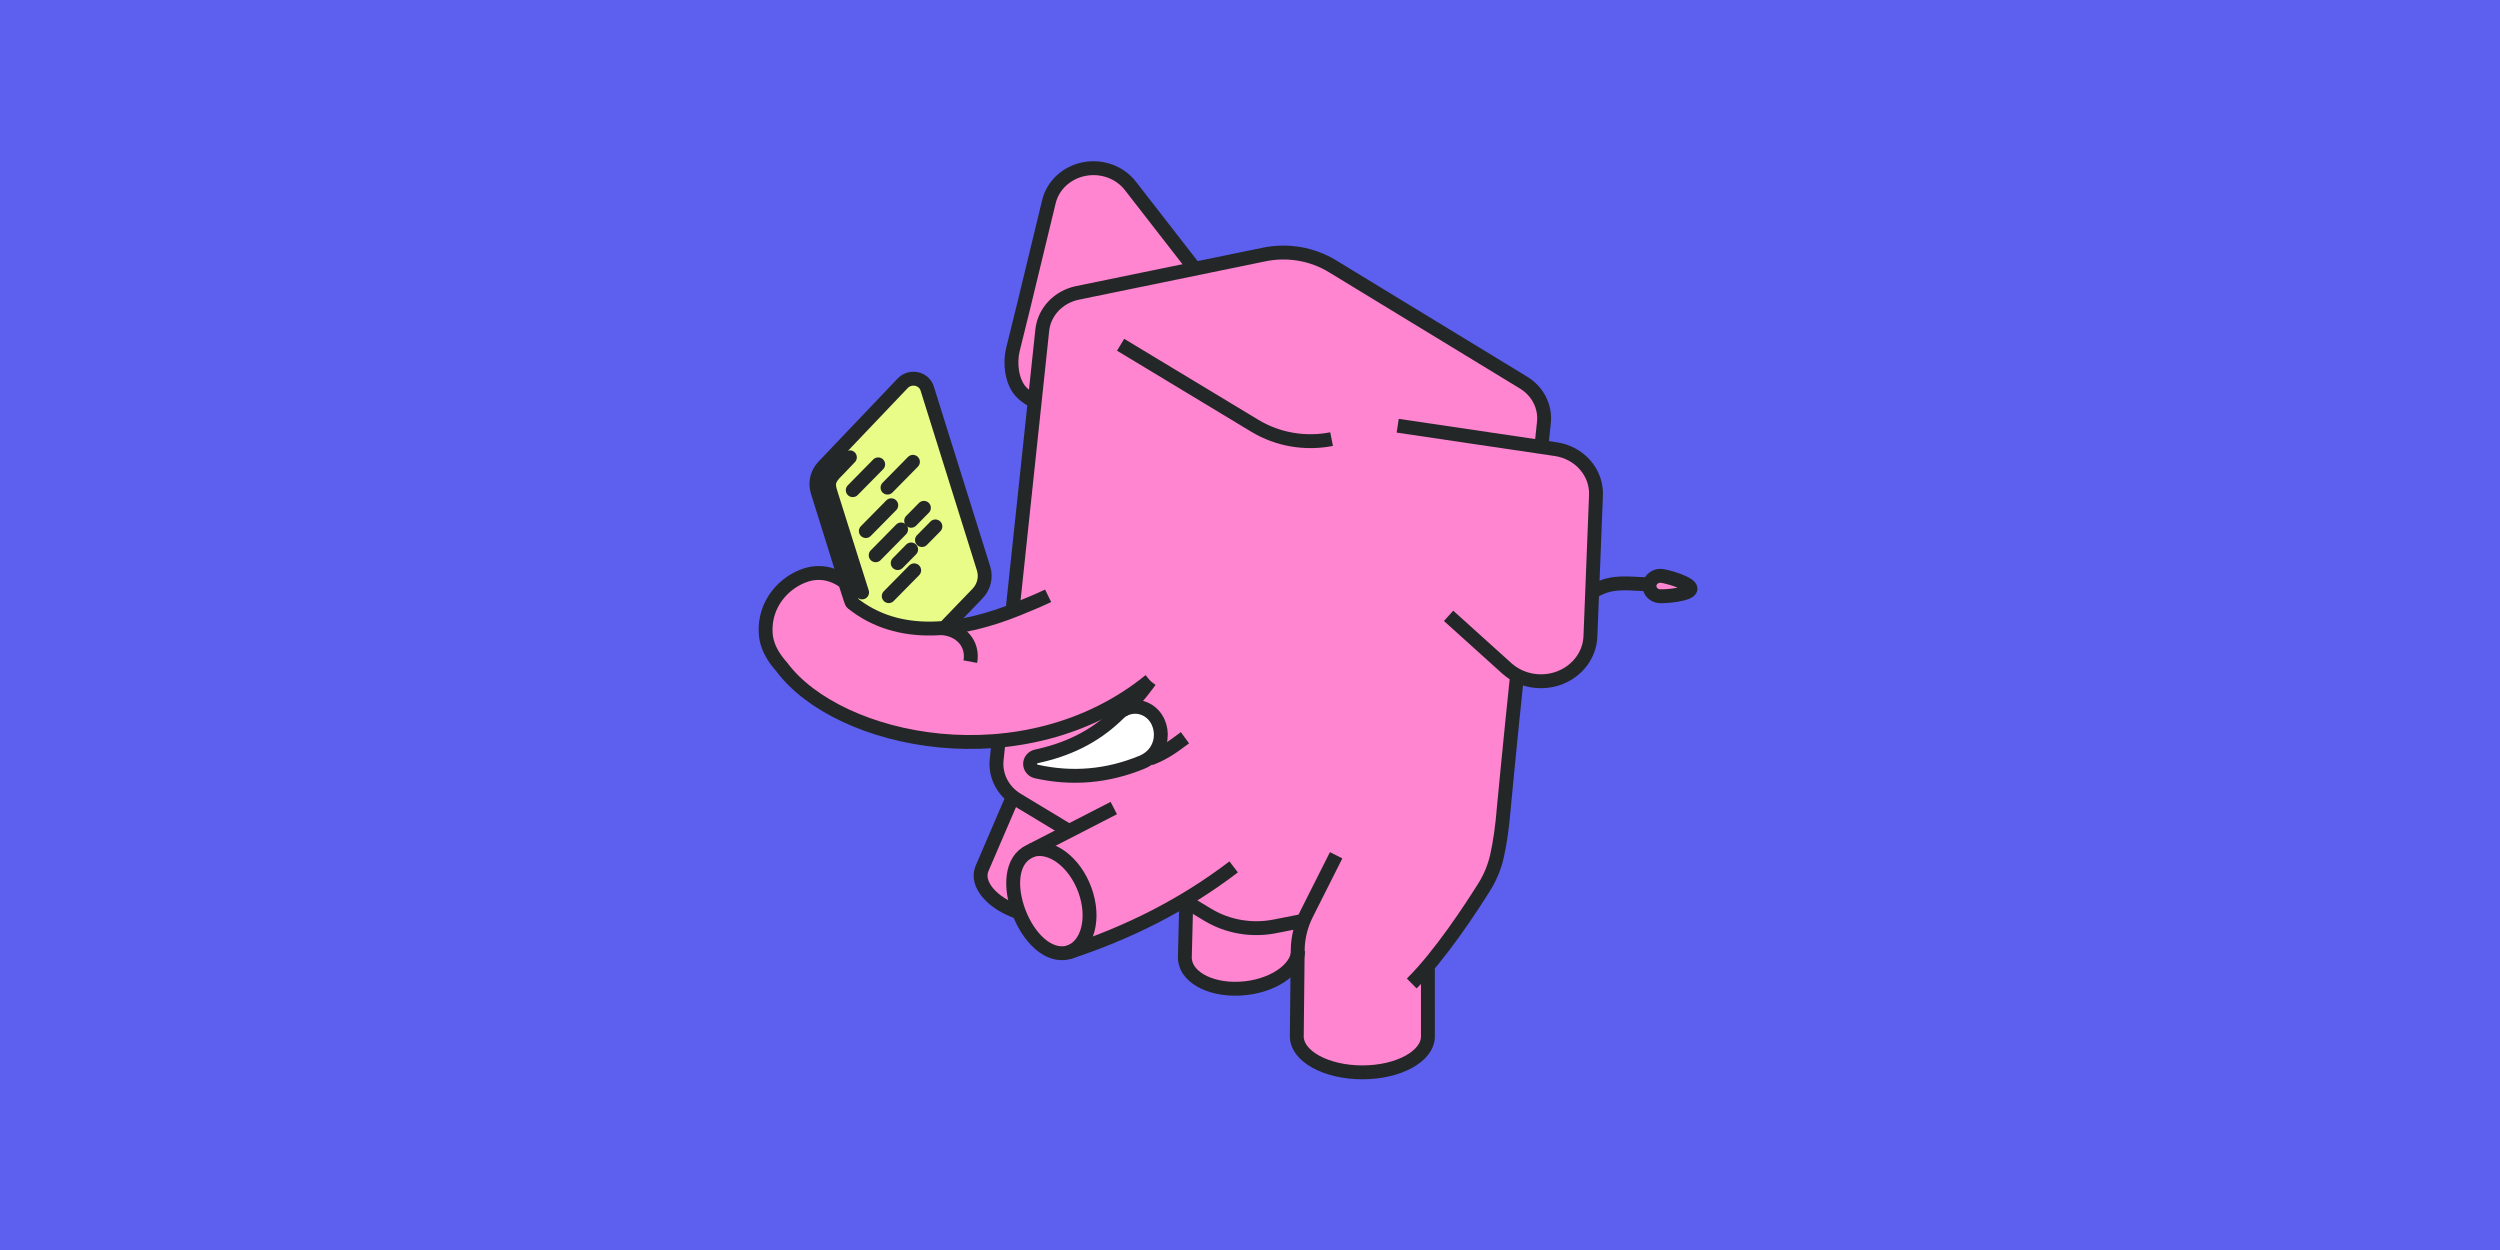
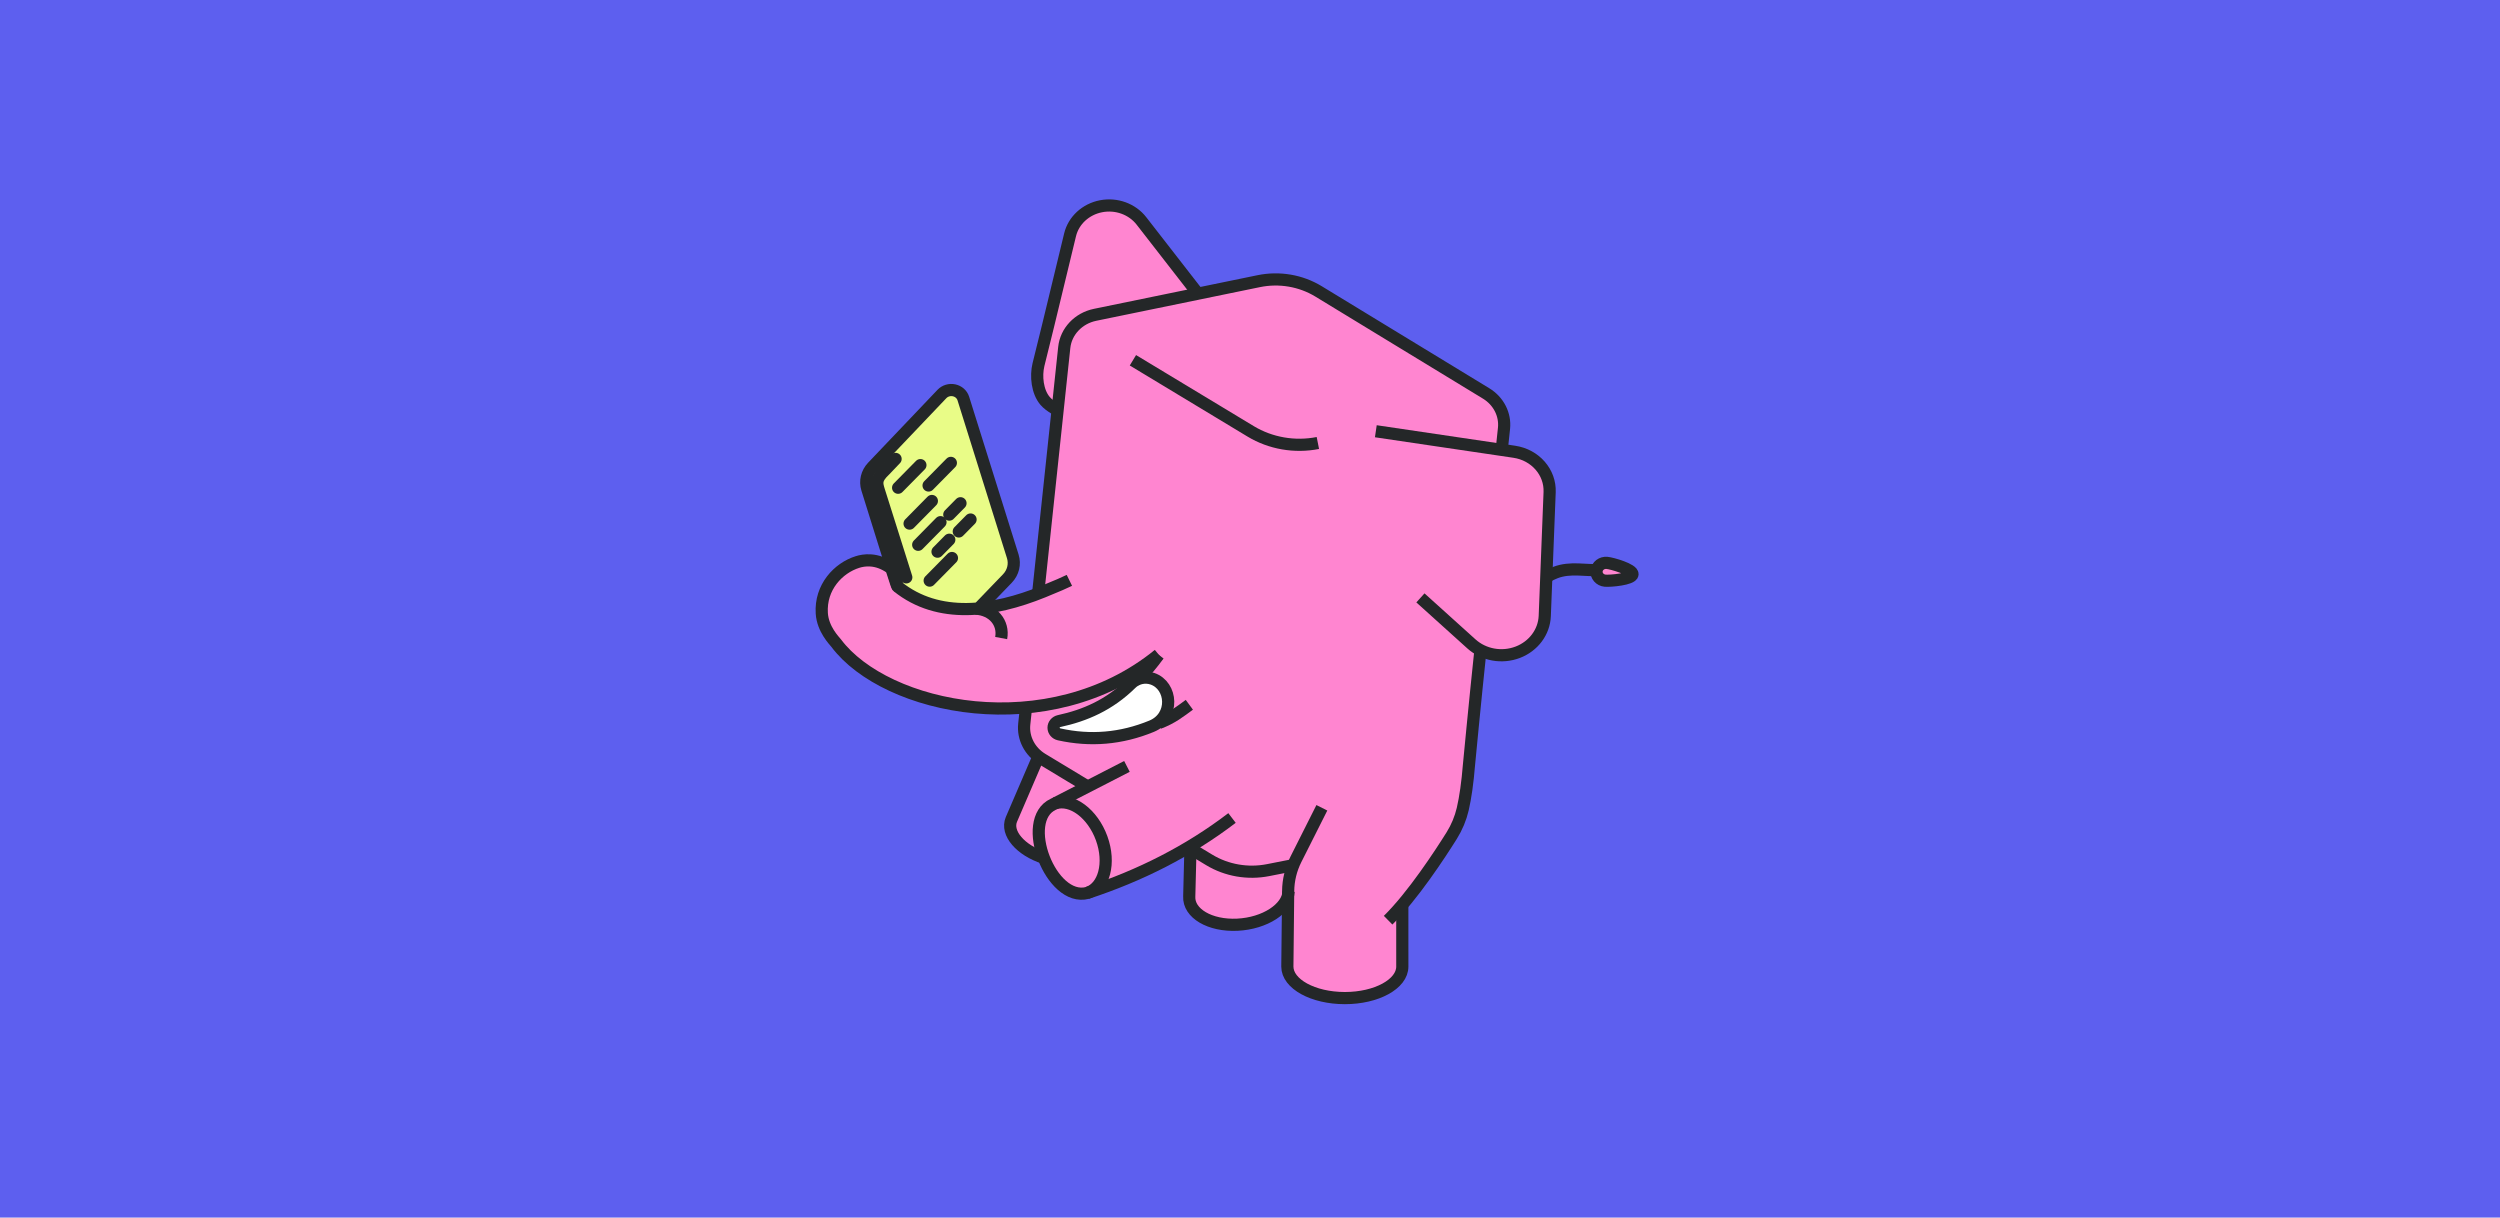
- <svg xmlns="http://www.w3.org/2000/svg" width="360" height="180" viewBox="0 0 360 180" fill="none">
-   <rect width="360" height="180" fill="#5D5FEF" />
-   <path fill-rule="evenodd" clip-rule="evenodd" d="M135.821 90.256C131.19 90.584 126.74 89.637 122.981 86.623C122.793 86.471 122.074 83.755 121.89 83.597C121.868 83.581 121.845 83.566 121.825 83.551L117.752 70.042C117.441 69.016 117.723 67.909 118.494 67.128L130.594 54.847C130.992 54.444 131.592 54.272 132.162 54.402C132.732 54.53 133.184 54.939 133.345 55.47L141.493 82.498C141.803 83.526 141.519 84.634 140.746 85.418L135.971 90.244C135.921 90.248 135.872 90.252 135.821 90.256Z" fill="#E9FC87" />
-   <path fill-rule="evenodd" clip-rule="evenodd" d="M171.09 129.59C172.204 130.291 173.47 131.103 174.17 131.525C177.036 133.255 180.506 133.855 183.837 133.197C184.864 132.995 186.529 132.769 187.931 132.529C187.426 133.843 187.158 135.232 187.142 136.639L187.135 137.29C186.559 139.832 183.001 141.964 178.805 142.17C174.301 142.392 170.756 140.313 170.894 137.531L171.09 129.59Z" fill="#FF85D0" />
-   <path fill-rule="evenodd" clip-rule="evenodd" d="M147.002 131.187C145.663 127.683 145.765 123.674 148.56 122.386L148.86 122.233C151.621 121.383 155.037 123.945 156.503 127.981C157.97 132.016 156.935 136.014 154.199 136.935C154.185 136.938 154.171 136.944 154.156 136.948C151.16 137.731 148.351 134.714 147.002 131.187Z" fill="#FF85D0" />
-   <path fill-rule="evenodd" clip-rule="evenodd" d="M146.126 114.551C146.318 114.7 146.523 114.841 146.738 114.969L154.211 119.481L148.56 122.385C145.765 123.673 145.663 127.682 147.002 131.186C143.134 129.915 140.75 127.105 141.675 124.894L146.126 114.551Z" fill="#FF85D0" />
-   <path fill-rule="evenodd" clip-rule="evenodd" d="M121.825 83.55C121.845 83.566 121.868 83.581 121.89 83.596C122.074 83.755 122.793 86.47 122.981 86.623C126.74 89.636 131.19 90.584 135.821 90.255C135.864 90.257 135.909 90.259 135.951 90.263L135.971 90.244C139.308 89.986 142.734 89.071 146.059 87.79L150.361 47.347C150.641 44.712 152.69 42.547 155.435 41.983L182.316 36.454C185.695 35.758 189.229 36.362 192.133 38.13L219.662 54.893C221.706 56.137 222.84 58.355 222.597 60.636L222.222 64.177L224.295 64.483C227.733 64.993 230.224 67.844 230.094 71.119L229.295 91.448C229.189 94.088 227.451 96.425 224.853 97.419C222.826 98.191 220.572 98.036 218.718 97.065C217.854 105.241 216.84 115.829 216.84 115.829C216.599 118.848 216.252 121.263 215.808 123.168C215.453 124.695 214.844 126.161 214.002 127.508C212.438 130.013 209.213 134.96 205.895 138.871V149.048C205.895 151.904 201.661 154.222 196.45 154.222C191.239 154.222 187.007 151.904 187.007 149.048L187.141 136.639C187.158 135.233 187.425 133.844 187.93 132.529C186.529 132.77 184.863 132.995 183.837 133.198C180.506 133.855 177.036 133.255 174.169 131.526C173.47 131.104 172.204 130.292 171.09 129.59C171.003 129.535 170.916 129.481 170.831 129.428C165.625 132.527 160.065 135 154.199 136.933C156.936 136.012 157.97 132.015 156.504 127.98C155.037 123.944 151.621 121.382 148.86 122.232L154.211 119.481L146.738 114.969C146.523 114.841 146.319 114.7 146.126 114.551C144.456 113.263 143.562 111.264 143.781 109.212C143.848 108.574 143.925 107.427 144.006 106.472C130.783 107.655 118.072 102.815 112.894 95.902C112.616 95.533 110.699 93.653 110.532 91.008C110.261 86.73 113.228 83.57 116.409 82.58C117.377 82.28 119.472 81.88 121.825 83.55Z" fill="#FF85D0" />
-   <path fill-rule="evenodd" clip-rule="evenodd" d="M172.326 38.508L155.435 41.983C152.69 42.547 150.641 44.712 150.361 47.347L149.266 57.642C148.804 57.398 147.812 56.826 147.213 56.127C145.929 54.625 145.668 52.057 146.122 50.175L147.718 43.718L151.319 28.845C151.891 26.479 153.877 24.645 156.4 24.154C158.924 23.663 161.52 24.603 163.041 26.561L172.326 38.508Z" fill="#FF85D0" />
-   <path d="M170.568 129.704C171.787 130.44 172.914 131.121 173.91 131.722C176.775 133.452 180.247 134.053 183.578 133.395C184.813 133.151 186.218 132.875 187.73 132.576M221.948 64.378L222.324 60.838C222.567 58.556 221.433 56.338 219.388 55.093C213.013 51.21 199.077 42.723 191.857 38.327C188.953 36.558 185.419 35.953 182.041 36.648C174.826 38.132 162.005 40.768 155.161 42.175C152.416 42.739 150.368 44.904 150.088 47.538L145.793 87.982M143.809 106.658L143.518 109.403C143.275 111.694 144.418 113.92 146.477 115.163C148.41 116.33 151.034 117.913 153.95 119.674M203.288 141.622C207.34 137.633 211.805 130.803 213.74 127.71C214.58 126.362 215.189 124.897 215.546 123.37C215.986 121.464 216.335 119.051 216.577 116.031C216.577 116.031 217.577 105.536 218.455 97.27" stroke="#242728" stroke-width="2" stroke-miterlimit="1.5" stroke-linejoin="round" />
-   <path d="M161.366 49.645C171.888 55.997 172.753 56.518 180.709 61.321C183.982 63.296 187.946 63.982 191.749 63.232" stroke="#242728" stroke-width="2" stroke-miterlimit="1.5" stroke-linejoin="round" />
-   <path d="M149.249 57.966C149.249 57.966 147.743 57.258 146.943 56.323C145.658 54.82 145.397 52.251 145.851 50.369L147.447 43.912C148.546 39.367 149.864 33.922 151.044 29.038C151.617 26.671 153.604 24.838 156.126 24.346C158.649 23.855 161.244 24.796 162.767 26.755C166.017 30.938 169.567 35.505 172.177 38.864" stroke="#242728" stroke-width="2" stroke-miterlimit="1.5" stroke-linejoin="round" />
-   <path d="M201.269 61.304C201.269 61.304 215.583 63.425 224.02 64.675C227.458 65.185 229.949 68.035 229.821 71.311C229.615 76.569 229.298 84.581 229.02 91.64C228.917 94.28 227.178 96.617 224.578 97.61C221.979 98.602 219.003 98.065 216.976 96.238C212.578 92.272 208.595 88.679 208.595 88.679" stroke="#242728" stroke-width="2" stroke-miterlimit="1.5" stroke-linejoin="round" />
-   <path d="M229.403 85.186C229.827 84.933 230.286 84.705 230.788 84.51C233.221 83.572 235.815 84.251 237.973 84.1" stroke="#242728" stroke-width="2" stroke-miterlimit="1.5" stroke-linejoin="round" />
-   <path fill-rule="evenodd" clip-rule="evenodd" d="M243.439 84.806C243.353 85.613 239.784 85.93 238.927 85.848C238.07 85.767 237.445 85.046 237.532 84.24C237.618 83.432 238.384 82.843 239.241 82.925C240.098 83.007 243.526 83.999 243.439 84.806Z" fill="#FF85D0" stroke="#242728" stroke-width="2" stroke-miterlimit="1.5" stroke-linejoin="round" />
-   <path d="M150.932 85.796C150.213 86.148 148.918 86.725 146.586 87.668C138.365 90.992 129.431 92.211 122.709 86.82C122.52 86.669 121.801 83.952 121.617 83.794C119.24 82.07 117.115 82.474 116.137 82.778C112.957 83.767 109.99 86.929 110.259 91.208C110.426 93.853 112.344 95.734 112.62 96.102C120.758 106.968 147.497 112.71 165.598 97.993" stroke="#242728" stroke-width="2" stroke-miterlimit="1.5" stroke-linejoin="round" />
-   <path d="M135.517 90.443C138.403 90.601 140.193 92.775 139.726 95.276" stroke="#242728" stroke-width="2" stroke-miterlimit="1.5" stroke-linejoin="round" />
-   <path fill-rule="evenodd" clip-rule="evenodd" d="M164.587 101.967C163.359 101.543 161.982 101.847 161.082 102.74C157.506 106.275 153.477 108.001 149.249 108.913C148.709 109.033 148.328 109.487 148.332 110.008C148.334 110.53 148.718 110.984 149.258 111.1C154.383 112.234 159.441 111.82 164.431 109.765C168.25 108.192 167.837 103.096 164.587 101.967Z" fill="white" stroke="#242728" stroke-width="2" stroke-miterlimit="1.5" stroke-linejoin="round" />
-   <path d="M161.705 102.255C163.554 100.865 164.456 99.548 165.605 98.028" stroke="#242728" stroke-width="2" stroke-miterlimit="1.5" stroke-linejoin="round" />
-   <path d="M165.616 109.234C167.809 108.399 169.073 107.38 170.635 106.233" stroke="#242728" stroke-width="2" stroke-miterlimit="1.5" stroke-linejoin="round" />
-   <path d="M192.404 123.158C192.404 123.158 189.766 128.399 188.141 131.625C187.323 133.253 186.888 135.029 186.869 136.831C186.821 141.193 186.737 149.241 186.737 149.241C186.737 152.098 190.968 154.417 196.181 154.418C201.391 154.419 205.621 152.101 205.621 149.245L205.618 139.371" stroke="#242728" stroke-width="2" stroke-miterlimit="1.5" stroke-linejoin="round" />
-   <path d="M145.885 114.662L141.402 125.085C140.471 127.31 142.887 130.139 146.793 131.399" stroke="#242728" stroke-width="2" stroke-miterlimit="1.5" stroke-linejoin="round" />
-   <path d="M170.818 129.918L170.62 137.724C170.483 140.507 174.028 142.587 178.532 142.366C183.034 142.145 186.801 139.706 186.938 136.923" stroke="#242728" stroke-width="2" stroke-miterlimit="1.5" stroke-linejoin="round" />
-   <path d="M148.542 122.438C151.311 121.545 154.757 124.114 156.23 128.171C157.704 132.228 156.652 136.247 153.883 137.139" stroke="#242728" stroke-width="2" stroke-miterlimit="1.5" stroke-linejoin="round" />
-   <path d="M160.385 116.358L148.289 122.578C142.683 125.16 147.916 138.703 153.886 137.143C162.522 134.301 170.497 130.294 177.647 124.832" stroke="#242728" stroke-width="2" stroke-miterlimit="1.5" stroke-linejoin="round" />
-   <path d="M122.715 86.755C122.715 86.755 119.196 75.48 117.725 70.768C117.331 69.505 117.66 68.141 118.591 67.16C121.244 64.375 126.786 58.554 130.003 55.174C130.502 54.653 131.261 54.425 131.987 54.578C132.713 54.733 133.293 55.247 133.506 55.919C135.539 62.407 139.975 76.569 141.634 81.86C142.032 83.131 141.697 84.506 140.752 85.489C139.024 87.281 136.446 89.956 136.446 89.956" stroke="#242728" stroke-width="2" stroke-miterlimit="1.5" stroke-linecap="round" stroke-linejoin="round" />
-   <path d="M124.141 85.31C124.141 85.31 121.134 75.839 119.664 71.127C119.27 69.864 119.068 69.164 120.614 67.707C121.474 66.805 122.383 65.852 122.383 65.852" stroke="#242728" stroke-width="2" stroke-miterlimit="1.5" stroke-linecap="round" stroke-linejoin="round" />
-   <path d="M126.459 66.867L122.797 70.584" stroke="#242728" stroke-width="2" stroke-miterlimit="1.5" stroke-linecap="round" stroke-linejoin="round" />
-   <path d="M129.758 76.24L126.096 79.957" stroke="#242728" stroke-width="2" stroke-miterlimit="1.5" stroke-linecap="round" stroke-linejoin="round" />
-   <path d="M133.044 73.128L131.204 74.996" stroke="#242728" stroke-width="2" stroke-miterlimit="1.5" stroke-linecap="round" stroke-linejoin="round" />
-   <path d="M128.342 72.756L124.68 76.473" stroke="#242728" stroke-width="2" stroke-miterlimit="1.5" stroke-linecap="round" stroke-linejoin="round" />
-   <path d="M131.642 82.127L127.979 85.844" stroke="#242728" stroke-width="2" stroke-miterlimit="1.5" stroke-linecap="round" stroke-linejoin="round" />
-   <path d="M131.462 66.502L127.8 70.219" stroke="#242728" stroke-width="2" stroke-miterlimit="1.5" stroke-linecap="round" stroke-linejoin="round" />
-   <path d="M131.205 79.121L129.269 81.086" stroke="#242728" stroke-width="2" stroke-miterlimit="1.5" stroke-linecap="round" stroke-linejoin="round" />
-   <path d="M134.698 75.803L132.762 77.768" stroke="#242728" stroke-width="2" stroke-miterlimit="1.5" stroke-linecap="round" stroke-linejoin="round" />
+ <svg xmlns="http://www.w3.org/2000/svg" width="3080" height="1500" viewBox="0 0 3080 1500" fill="none">
+   <rect width="3080" height="1500" fill="#5D5FEF" />
+   <path fill-rule="evenodd" clip-rule="evenodd" d="M1204.16 748.417C1169.43 750.882 1136.05 743.775 1107.86 721.175C1106.44 720.028 1101.06 699.665 1099.67 698.475C1099.51 698.361 1099.34 698.246 1099.19 698.131L1068.64 596.813C1066.31 589.117 1068.43 580.82 1074.21 574.958L1164.95 482.855C1167.94 479.831 1172.44 478.541 1176.71 479.515C1180.99 480.476 1184.38 483.542 1185.58 487.526L1246.7 690.235C1249.02 697.945 1246.89 706.257 1241.1 712.132L1205.29 748.332C1204.91 748.361 1204.54 748.389 1204.16 748.417Z" fill="#E9FC87" />
+   <path fill-rule="evenodd" clip-rule="evenodd" d="M1468.68 1043.45C1477.03 1048.71 1486.52 1054.8 1491.77 1057.97C1513.27 1070.94 1539.3 1075.44 1564.28 1070.51C1571.98 1068.99 1584.47 1067.3 1594.98 1065.49C1591.19 1075.35 1589.18 1085.77 1589.06 1096.32L1589.02 1101.21C1584.69 1120.27 1558.01 1136.26 1526.53 1137.81C1492.76 1139.47 1466.17 1123.88 1467.2 1103.01L1468.68 1043.45Z" fill="#FF85D0" />
+   <path fill-rule="evenodd" clip-rule="evenodd" d="M1288.02 1055.4C1277.97 1029.12 1278.73 999.055 1299.7 989.396L1301.95 988.249C1322.66 981.872 1348.28 1001.09 1359.28 1031.36C1370.27 1061.62 1362.52 1091.6 1341.99 1098.51C1341.89 1098.54 1341.78 1098.58 1341.67 1098.61C1319.2 1104.49 1298.13 1081.86 1288.02 1055.4Z" fill="#FF85D0" />
+   <path fill-rule="evenodd" clip-rule="evenodd" d="M1281.44 930.66C1282.89 931.778 1284.42 932.838 1286.04 933.799L1342.08 967.633L1299.7 989.416C1278.73 999.075 1277.97 1029.14 1288.01 1055.42C1259 1045.89 1241.13 1024.81 1248.06 1008.23L1281.44 930.66Z" fill="#FF85D0" />
+   <path fill-rule="evenodd" clip-rule="evenodd" d="M1099.19 698.128C1099.34 698.243 1099.51 698.358 1099.67 698.472C1101.06 699.662 1106.44 720.025 1107.86 721.172C1136.05 743.772 1169.43 750.879 1204.16 748.414C1204.48 748.429 1204.81 748.443 1205.13 748.472L1205.28 748.329C1230.31 746.394 1256.01 739.529 1280.94 729.928L1313.21 426.603C1315.31 406.841 1330.67 390.604 1351.26 386.376L1552.87 344.903C1578.21 339.687 1604.71 344.215 1626.5 357.471L1832.96 483.195C1848.3 492.524 1856.8 509.163 1854.98 526.274L1852.16 552.828L1867.71 555.121C1893.5 558.947 1912.18 580.329 1911.2 604.892L1905.21 757.357C1904.42 777.162 1891.38 794.689 1871.89 802.141C1856.69 807.93 1839.79 806.769 1825.89 799.489C1819.41 860.811 1811.8 940.218 1811.8 940.218C1809.99 962.861 1807.39 980.974 1804.06 995.262C1801.39 1006.71 1796.83 1017.7 1790.52 1027.81C1778.79 1046.6 1754.6 1083.7 1729.71 1113.03V1189.36C1729.71 1210.78 1697.96 1228.17 1658.87 1228.17C1619.79 1228.17 1588.05 1210.78 1588.05 1189.36L1589.06 1096.29C1589.18 1085.75 1591.19 1075.33 1594.98 1065.47C1584.46 1067.27 1571.97 1068.97 1564.28 1070.48C1539.3 1075.41 1513.27 1070.91 1491.77 1057.95C1486.52 1054.78 1477.03 1048.69 1468.67 1043.43C1468.02 1043.01 1467.37 1042.61 1466.73 1042.21C1427.69 1065.45 1385.99 1084 1341.99 1098.5C1362.52 1091.59 1370.27 1061.61 1359.28 1031.35C1348.28 1001.08 1322.66 981.863 1301.95 988.24L1342.08 967.604L1286.04 933.769C1284.42 932.809 1282.89 931.748 1281.44 930.631C1268.92 920.972 1262.21 905.982 1263.86 890.591C1264.36 885.804 1264.94 877.205 1265.54 870.04C1166.37 878.911 1071.04 842.611 1032.2 790.762C1030.12 787.996 1015.74 773.895 1014.49 754.061C1012.45 721.975 1034.71 698.271 1058.57 690.848C1065.82 688.598 1081.54 685.603 1099.19 698.128Z" fill="#FF85D0" />
+   <path fill-rule="evenodd" clip-rule="evenodd" d="M1477.94 360.32L1351.26 386.388C1330.68 390.615 1315.31 406.852 1313.21 426.615L1305 503.829C1301.53 501.994 1294.09 497.709 1289.6 492.464C1279.97 481.2 1278.01 461.94 1281.42 447.824L1293.39 399.4L1320.39 287.85C1324.68 270.108 1339.58 256.35 1358.5 252.667C1377.43 248.984 1396.9 256.035 1408.31 270.724L1477.94 360.32Z" fill="#FF85D0" />
+   <path d="M1464.76 1044.31C1473.9 1049.83 1482.35 1054.94 1489.82 1059.45C1511.32 1072.42 1537.35 1076.93 1562.34 1071.99C1571.6 1070.17 1582.13 1068.09 1593.48 1065.85M1850.11 554.363L1852.93 527.812C1854.75 510.699 1846.25 494.063 1830.91 484.724C1783.1 455.607 1678.58 391.954 1624.43 358.981C1602.65 345.714 1576.14 341.18 1550.81 346.391C1496.69 357.515 1400.54 377.287 1349.21 387.838C1328.62 392.068 1313.26 408.307 1311.16 428.067L1278.95 731.393M1264.07 871.465L1261.88 892.053C1260.06 909.234 1268.64 925.931 1284.08 935.249C1298.57 944.002 1318.25 955.879 1340.12 969.085M1710.16 1133.7C1740.55 1103.77 1774.04 1052.55 1788.55 1029.36C1794.85 1019.24 1799.42 1008.26 1802.1 996.805C1805.39 982.513 1808.01 964.408 1809.83 941.764C1809.83 941.764 1817.33 863.05 1823.91 801.057" stroke="#242728" stroke-width="15" stroke-miterlimit="1.5" stroke-linejoin="round" />
+   <path d="M1395.75 443.863C1474.66 491.506 1481.15 495.415 1540.82 531.437C1565.36 546.247 1595.1 551.392 1623.61 545.768" stroke="#242728" stroke-width="15" stroke-miterlimit="1.5" stroke-linejoin="round" />
+   <path d="M1304.87 506.258C1304.87 506.258 1293.57 500.952 1287.57 493.935C1277.94 482.662 1275.98 463.396 1279.39 449.283L1291.35 400.853C1299.6 366.769 1309.48 325.927 1318.33 289.296C1322.63 271.548 1337.53 257.799 1356.45 254.11C1375.37 250.426 1394.83 257.483 1406.25 272.178C1430.63 303.552 1457.25 337.801 1476.83 362.992" stroke="#242728" stroke-width="15" stroke-miterlimit="1.5" stroke-linejoin="round" />
+   <path d="M1695.02 531.291C1695.02 531.291 1802.37 547.197 1865.65 556.576C1891.44 560.397 1910.12 581.776 1909.15 606.349C1907.61 645.777 1905.23 705.873 1903.15 758.814C1902.38 778.613 1889.33 796.141 1869.83 803.586C1850.34 811.028 1828.02 807.001 1812.82 793.301C1779.84 763.556 1749.96 736.603 1749.96 736.603" stroke="#242728" stroke-width="15" stroke-miterlimit="1.5" stroke-linejoin="round" />
+   <path d="M1906.02 710.396C1909.2 708.497 1912.65 706.787 1916.41 705.328C1934.66 698.287 1954.11 703.382 1970.3 702.251" stroke="#242728" stroke-width="15" stroke-miterlimit="1.5" stroke-linejoin="round" />
+   <path fill-rule="evenodd" clip-rule="evenodd" d="M2011.29 707.577C2010.64 713.626 1983.88 716.004 1977.45 715.392C1971.03 714.78 1966.34 709.374 1966.99 703.325C1967.64 697.266 1973.38 692.854 1979.81 693.466C1986.23 694.079 2011.94 701.518 2011.29 707.577Z" fill="#FF85D0" stroke="#242728" stroke-width="15" stroke-miterlimit="1.5" stroke-linejoin="round" />
+   <path d="M1317.49 714.996C1312.1 717.638 1302.38 721.971 1284.89 729.043C1223.24 753.968 1156.23 763.113 1105.82 722.68C1104.4 721.546 1099.01 701.167 1097.63 699.987C1079.8 687.058 1063.86 690.087 1056.53 692.367C1032.68 699.784 1010.42 723.495 1012.45 755.592C1013.7 775.427 1028.08 789.533 1030.15 792.297C1091.19 873.786 1291.73 916.858 1427.49 806.475" stroke="#242728" stroke-width="15" stroke-miterlimit="1.5" stroke-linejoin="round" />
+   <path d="M1201.88 749.836C1223.52 751.023 1236.95 767.329 1233.44 786.08" stroke="#242728" stroke-width="15" stroke-miterlimit="1.5" stroke-linejoin="round" />
+   <path fill-rule="evenodd" clip-rule="evenodd" d="M1419.91 836.253C1410.69 833.072 1400.36 835.351 1393.61 842.052C1366.79 868.562 1336.58 881.506 1304.86 888.347C1300.82 889.245 1297.96 892.651 1297.99 896.563C1298 900.478 1300.89 903.879 1304.94 904.749C1343.37 913.255 1381.3 910.148 1418.74 894.74C1447.38 882.942 1444.28 844.719 1419.91 836.253Z" fill="white" stroke="#242728" stroke-width="15" stroke-miterlimit="1.5" stroke-linejoin="round" />
+   <path d="M1398.29 838.445C1412.15 828.013 1418.92 818.136 1427.54 806.74" stroke="#242728" stroke-width="15" stroke-miterlimit="1.5" stroke-linejoin="round" />
+   <path d="M1427.62 890.788C1444.07 884.524 1453.55 876.882 1465.26 868.281" stroke="#242728" stroke-width="15" stroke-miterlimit="1.5" stroke-linejoin="round" />
+   <path d="M1628.53 995.195C1628.53 995.195 1608.74 1034.5 1596.56 1058.7C1590.42 1070.91 1587.16 1084.23 1587.02 1097.74C1586.66 1130.46 1586.02 1190.82 1586.02 1190.82C1586.03 1212.25 1617.76 1229.64 1656.85 1229.65C1695.93 1229.65 1727.66 1212.27 1727.65 1190.85L1727.63 1116.79" stroke="#242728" stroke-width="15" stroke-miterlimit="1.5" stroke-linejoin="round" />
+   <path d="M1279.64 931.48L1246.01 1009.65C1239.04 1026.34 1257.15 1047.55 1286.45 1057.01" stroke="#242728" stroke-width="15" stroke-miterlimit="1.5" stroke-linejoin="round" />
+   <path d="M1466.63 1045.88L1465.15 1104.43C1464.12 1125.3 1490.71 1140.9 1524.49 1139.25C1558.26 1137.59 1586.51 1119.3 1587.53 1098.42" stroke="#242728" stroke-width="15" stroke-miterlimit="1.5" stroke-linejoin="round" />
+   <path d="M1299.56 989.781C1320.33 983.087 1346.17 1002.35 1357.23 1032.78C1368.28 1063.21 1360.39 1093.35 1339.62 1100.05" stroke="#242728" stroke-width="15" stroke-miterlimit="1.5" stroke-linejoin="round" />
+   <path d="M1388.39 944.212L1297.66 990.864C1255.62 1010.23 1294.87 1111.81 1339.64 1100.1C1404.41 1078.78 1464.22 1048.74 1517.85 1007.77" stroke="#242728" stroke-width="15" stroke-miterlimit="1.5" stroke-linejoin="round" />
+   <path d="M1105.86 722.197C1105.86 722.197 1079.47 637.631 1068.44 602.291C1065.48 592.819 1067.95 582.587 1074.93 575.235C1094.83 554.341 1136.39 510.689 1160.52 485.338C1164.27 481.426 1169.96 479.72 1175.4 480.867C1180.85 482.027 1185.2 485.882 1186.8 490.927C1202.04 539.58 1235.31 645.799 1247.76 685.481C1250.74 695.011 1248.23 705.33 1241.14 712.696C1228.18 726.138 1208.84 746.201 1208.84 746.201" stroke="#242728" stroke-width="15" stroke-miterlimit="1.5" stroke-linecap="round" stroke-linejoin="round" />
+   <path d="M1116.56 711.322C1116.56 711.322 1094.01 640.295 1082.98 604.955C1080.03 595.482 1078.51 590.227 1090.11 579.302C1096.56 572.538 1103.37 565.387 1103.37 565.387" stroke="#242728" stroke-width="15" stroke-miterlimit="1.5" stroke-linecap="round" stroke-linejoin="round" />
+   <path d="M1133.94 573.019L1106.48 600.895" stroke="#242728" stroke-width="15" stroke-miterlimit="1.5" stroke-linecap="round" stroke-linejoin="round" />
+   <path d="M1158.68 643.304L1131.22 671.18" stroke="#242728" stroke-width="15" stroke-miterlimit="1.5" stroke-linecap="round" stroke-linejoin="round" />
+   <path d="M1183.33 619.992L1169.53 634" stroke="#242728" stroke-width="15" stroke-miterlimit="1.5" stroke-linecap="round" stroke-linejoin="round" />
+   <path d="M1148.07 617.199L1120.6 645.074" stroke="#242728" stroke-width="15" stroke-miterlimit="1.5" stroke-linecap="round" stroke-linejoin="round" />
+   <path d="M1172.81 687.453L1145.35 715.328" stroke="#242728" stroke-width="15" stroke-miterlimit="1.5" stroke-linecap="round" stroke-linejoin="round" />
+   <path d="M1171.47 570.265L1144 598.141" stroke="#242728" stroke-width="15" stroke-miterlimit="1.5" stroke-linecap="round" stroke-linejoin="round" />
+   <path d="M1169.54 664.936L1155.02 679.672" stroke="#242728" stroke-width="15" stroke-miterlimit="1.5" stroke-linecap="round" stroke-linejoin="round" />
+   <path d="M1195.73 640.038L1181.21 654.773" stroke="#242728" stroke-width="15" stroke-miterlimit="1.5" stroke-linecap="round" stroke-linejoin="round" />
</svg>
